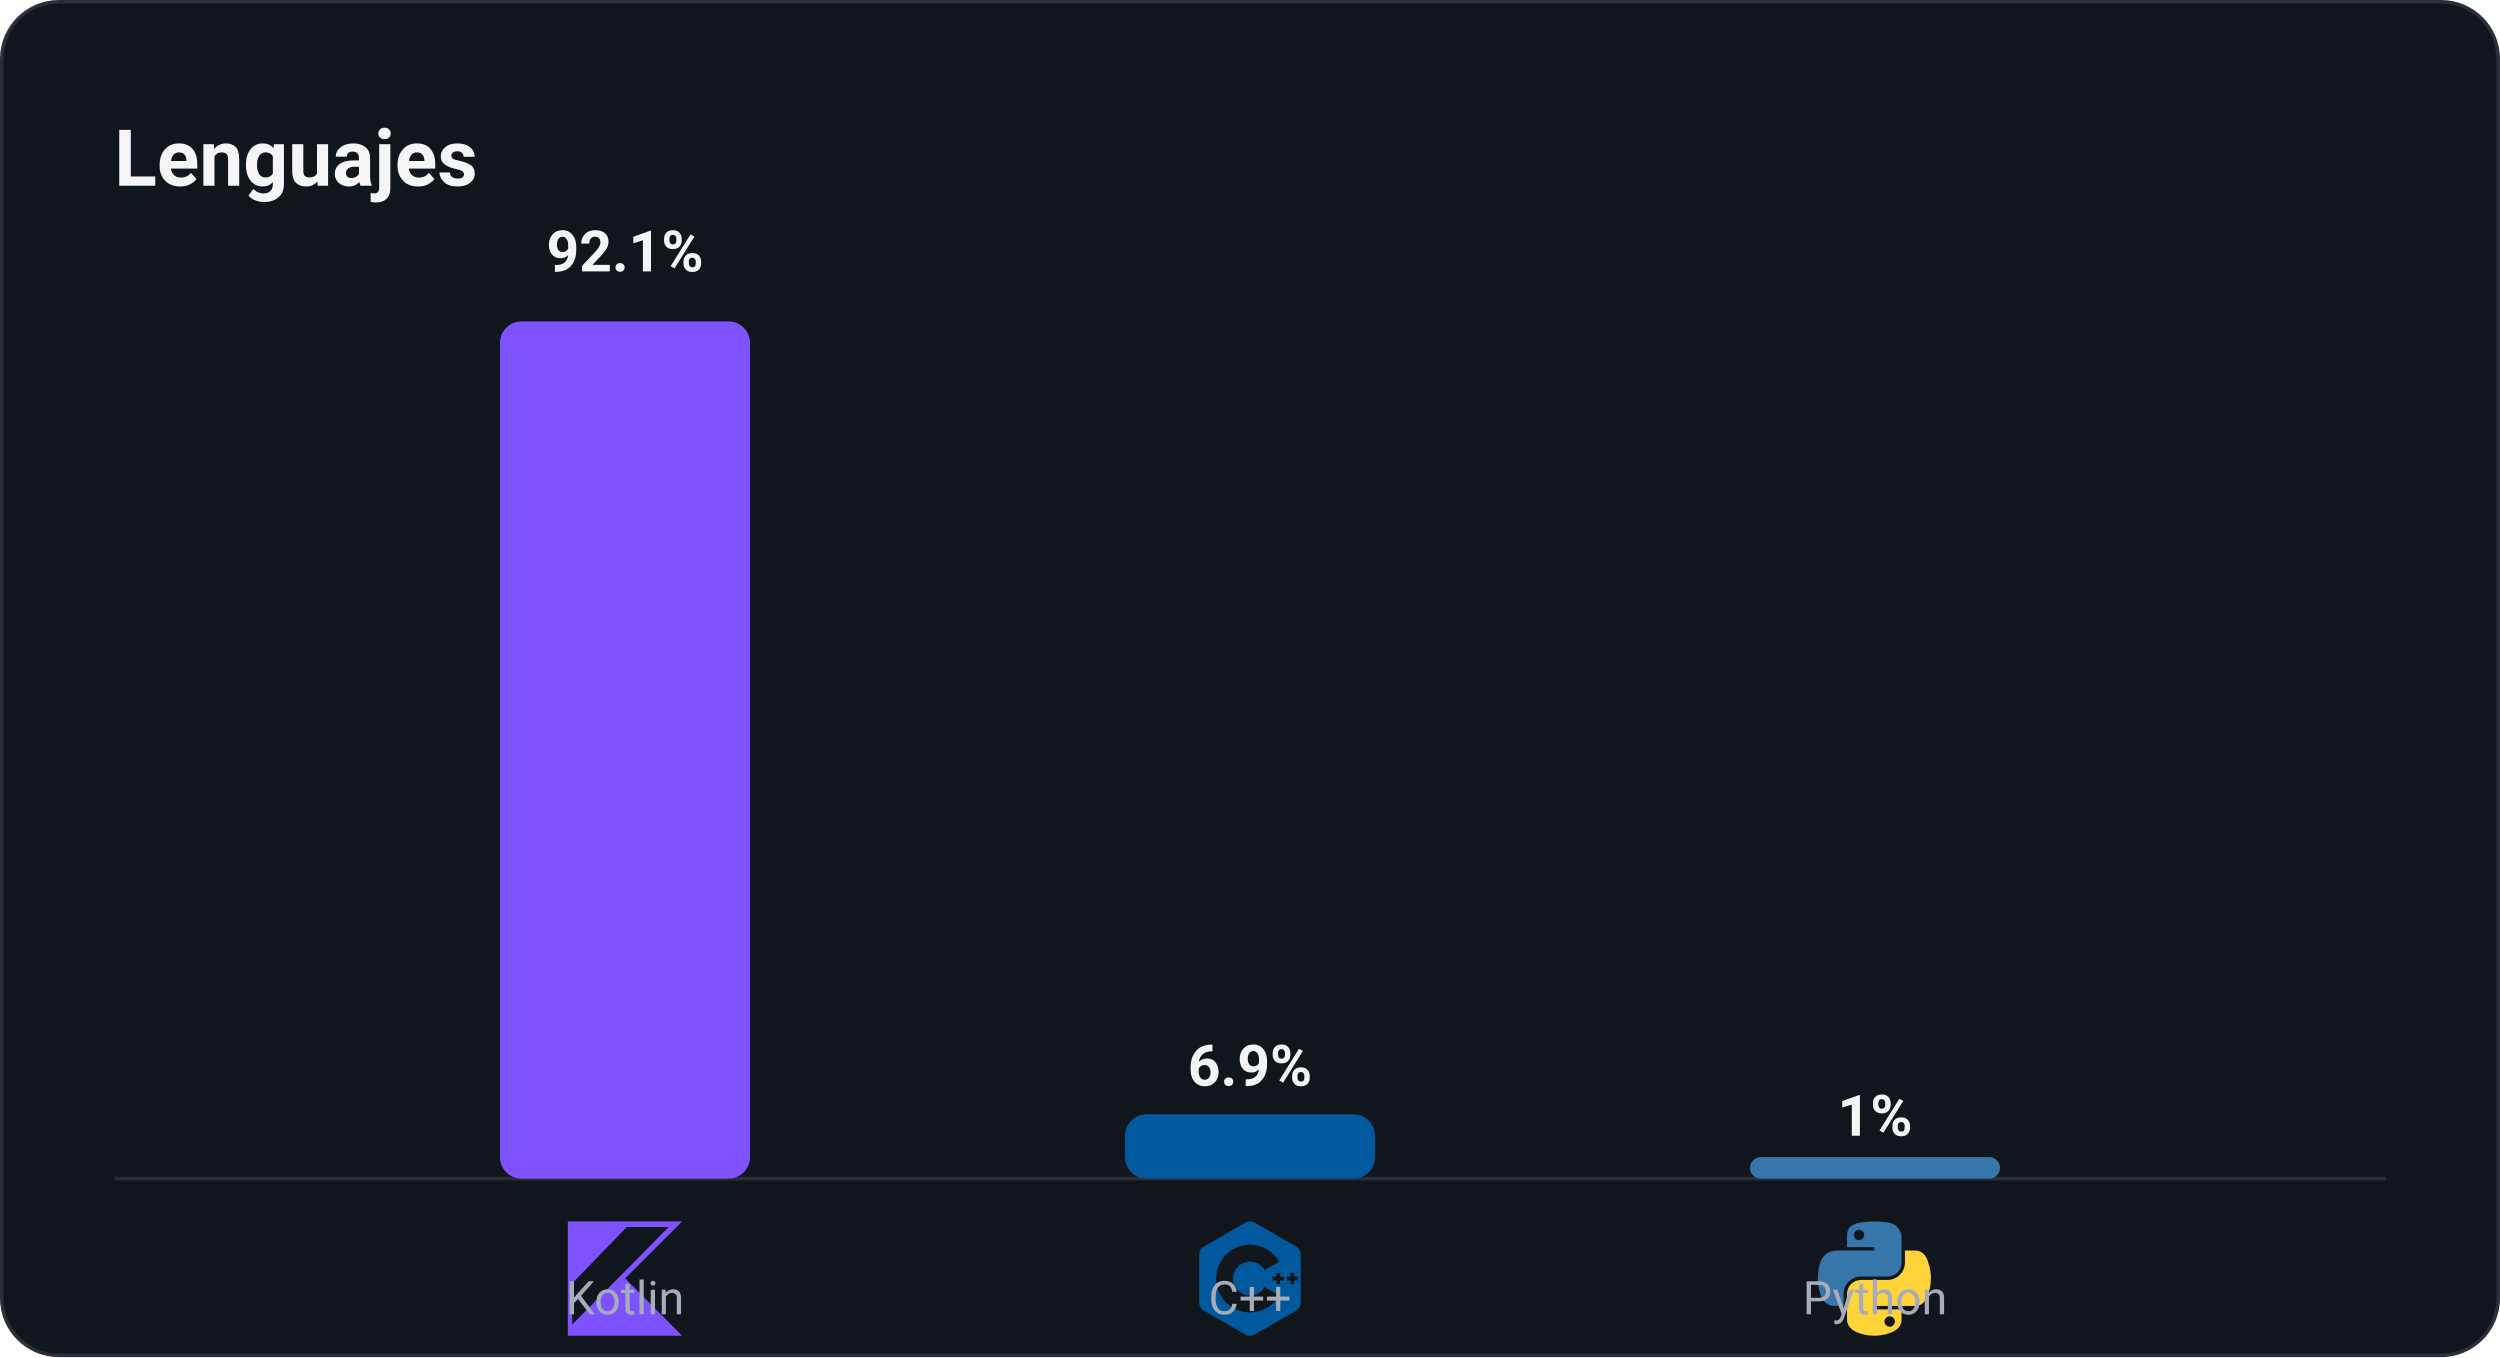
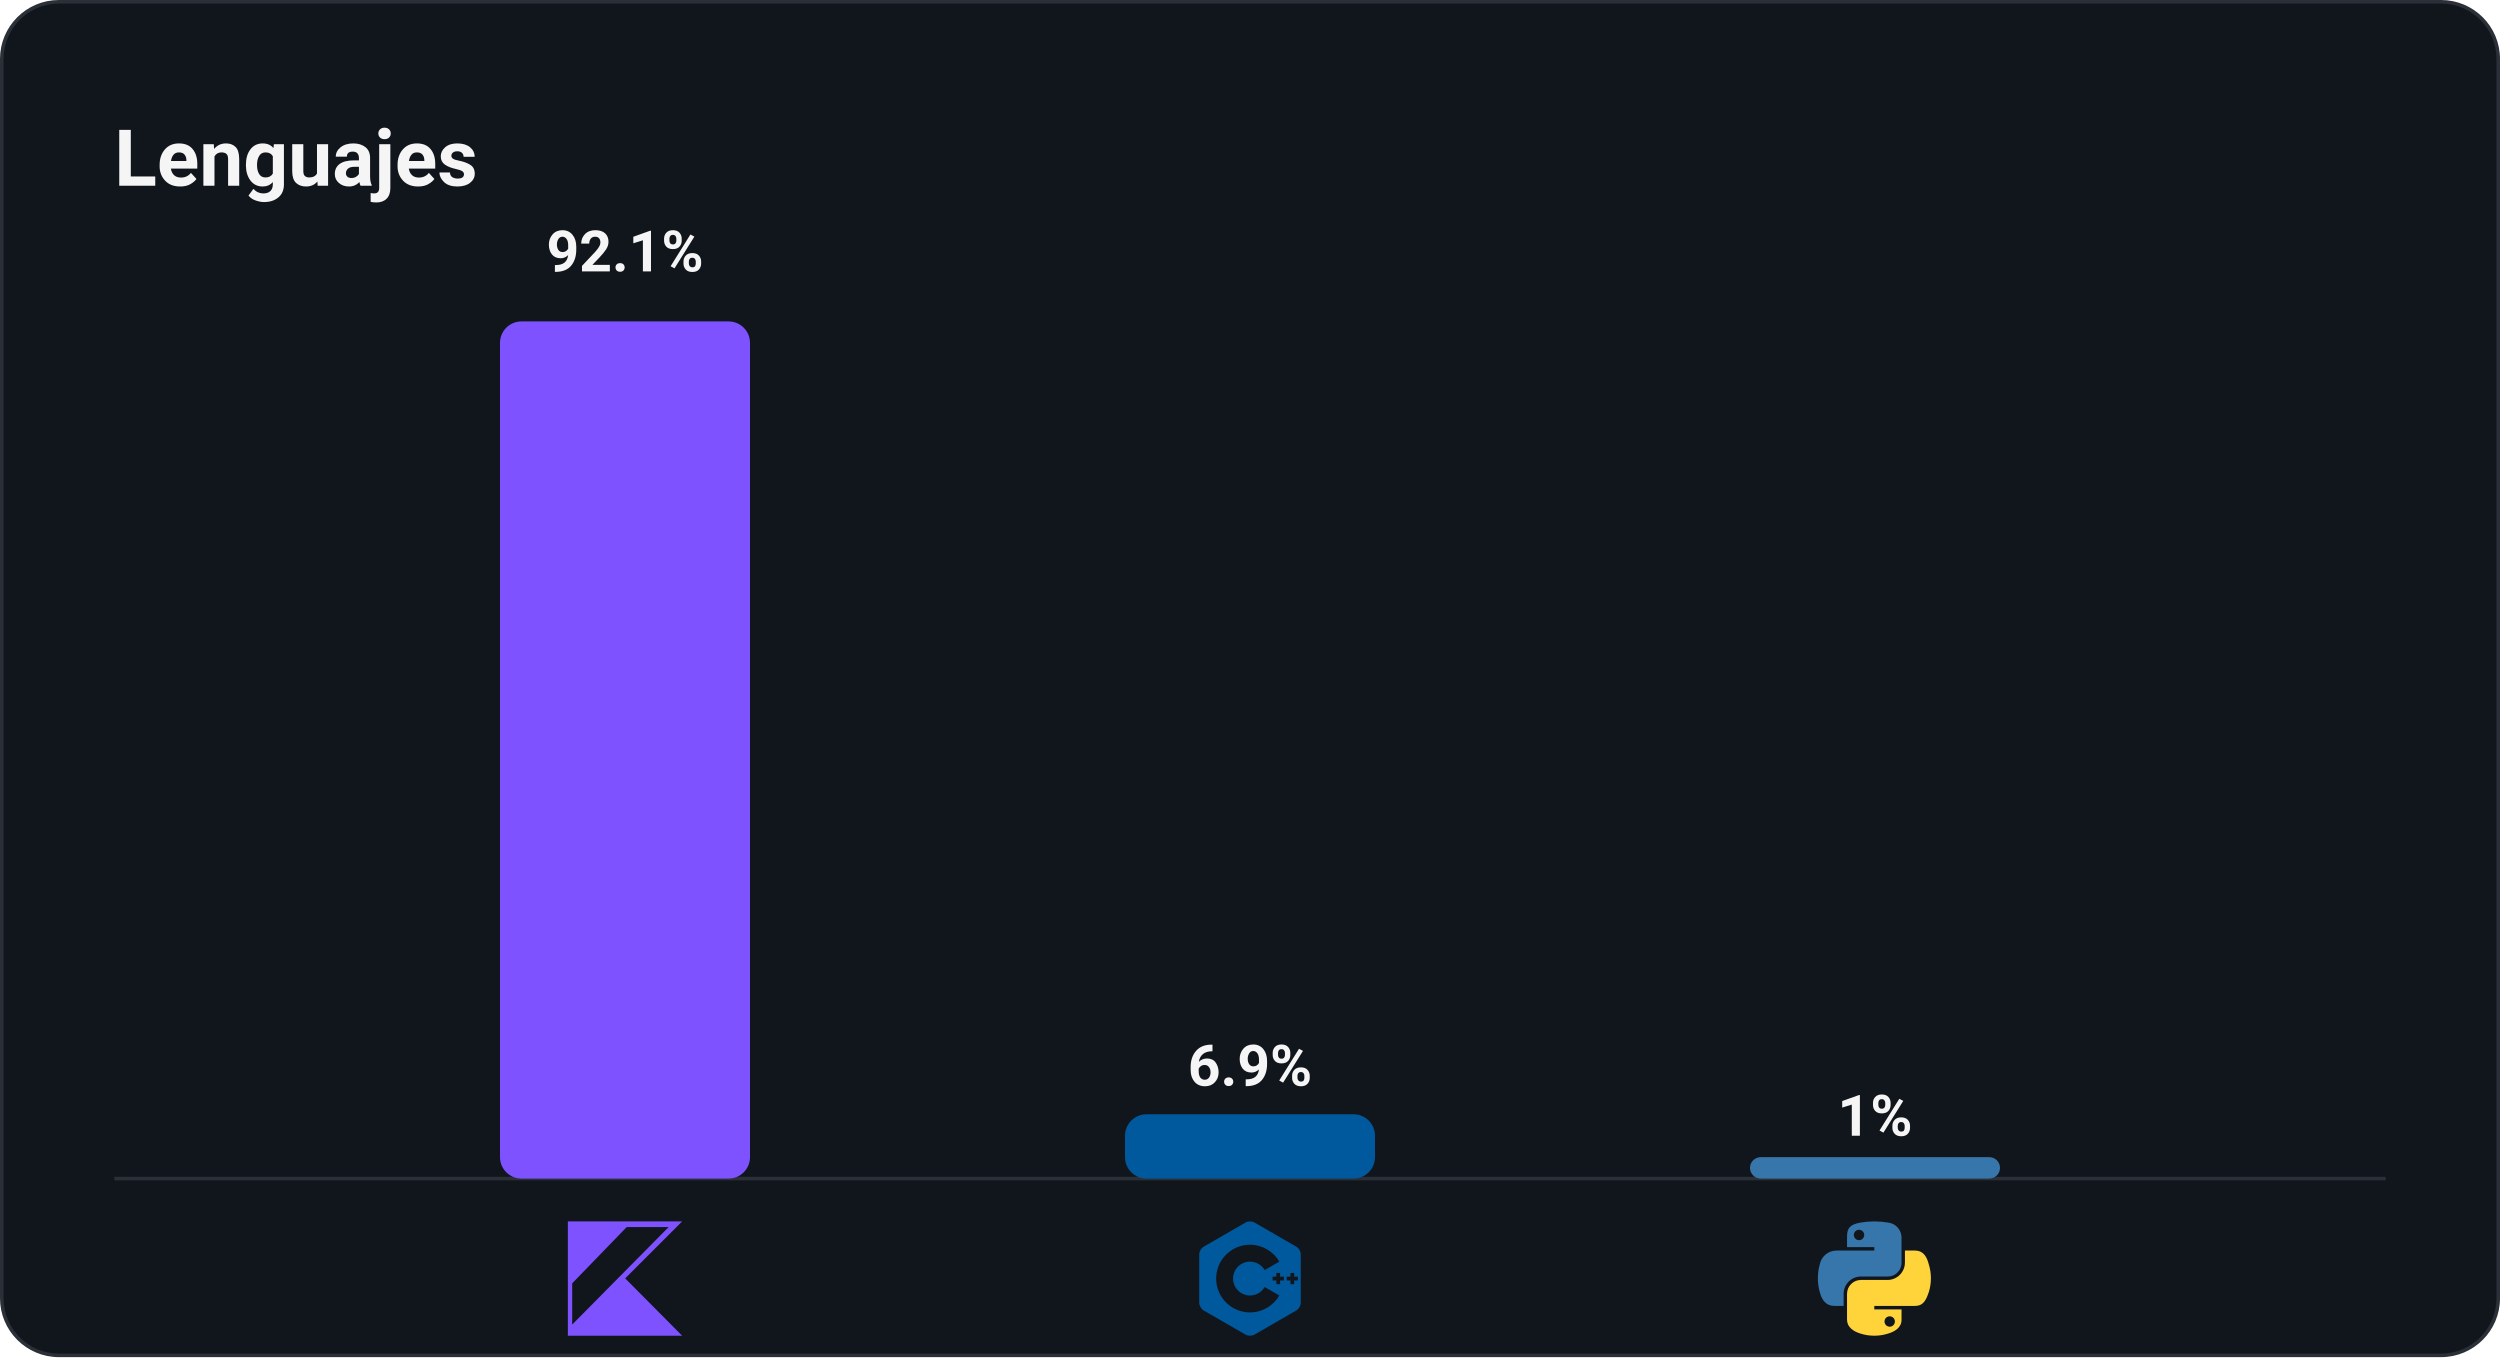
<svg xmlns="http://www.w3.org/2000/svg" viewBox="0 0 700 380" width="700" height="380">
  <rect x="0.5" y="0.5" width="699" height="379" rx="16" fill="#11151c" stroke="#2a2f38" stroke-width="1" />
  <text x="32" y="52" font-family="-apple-system, Segoe UI, Roboto, Helvetica, Arial, sans-serif" font-size="22" font-weight="700" fill="#f5f5f5">Lenguajes</text>
  <line x1="32" y1="330" x2="668" y2="330" stroke="#2a2f38" stroke-width="1" />
  <g>
    <text x="175" y="76" text-anchor="middle" font-family="-apple-system, Segoe UI, Roboto, Helvetica, Arial, sans-serif" font-size="16" font-weight="600" fill="#f5f5f5">92.1%</text>
    <rect x="140" y="90" width="70" height="240" rx="6" fill="#7F52FF" />
    <svg x="159" y="342" width="32" height="32" viewBox="0 0 24 24">
      <path fill="#7F52FF" d="M24 0H0v24h24L12.04 11.96 24 0zM12.36 1.18h8.81L.91 21.66V13L12.36 1.18z" />
    </svg>
-     <text x="175" y="368" text-anchor="middle" font-family="-apple-system, Segoe UI, Roboto, Helvetica, Arial, sans-serif" font-size="13" fill="#a6acb8">Kotlin</text>
  </g>
  <g>
    <text x="350" y="304" text-anchor="middle" font-family="-apple-system, Segoe UI, Roboto, Helvetica, Arial, sans-serif" font-size="16" font-weight="600" fill="#f5f5f5">6.9%</text>
    <rect x="315" y="312" width="70" height="18" rx="6" fill="#00599C" />
    <svg x="334" y="342" width="32" height="32" viewBox="0 0 24 24">
      <path fill="#00599C" d="M22.394 6c-.167-.29-.398-.543-.652-.69L12.926.22c-.509-.294-1.34-.294-1.848 0L2.26 5.31c-.508.293-.923 1.013-.923 1.6v10.18c0 .294.104.62.271.91.167.29.398.543.652.69l8.816 5.09c.508.293 1.34.293 1.848 0l8.816-5.09c.254-.147.485-.4.652-.69.167-.29.27-.616.27-.91V6.91c.003-.294-.1-.62-.268-.91zM12 19.11c-3.92 0-7.109-3.19-7.109-7.11 0-3.92 3.19-7.11 7.11-7.11a7.133 7.133 0 016.156 3.553l-3.076 1.78a3.567 3.567 0 00-3.08-1.78A3.56 3.56 0 008.444 12 3.56 3.56 0 0012 15.555a3.57 3.57 0 003.08-1.778l3.078 1.78A7.135 7.135 0 0112 19.11zm7.11-6.715h-.79v.79h-.79v-.79h-.79v-.79h.79v-.79h.79v.79h.79zm2.962 0h-.79v.79h-.79v-.79h-.79v-.79h.79v-.79h.79v.79h.79z" />
    </svg>
-     <text x="350" y="368" text-anchor="middle" font-family="-apple-system, Segoe UI, Roboto, Helvetica, Arial, sans-serif" font-size="13" fill="#a6acb8">C++</text>
  </g>
  <g>
    <text x="525" y="318" text-anchor="middle" font-family="-apple-system, Segoe UI, Roboto, Helvetica, Arial, sans-serif" font-size="16" font-weight="600" fill="#f5f5f5">1%</text>
    <rect x="490" y="324" width="70" height="6" rx="3" fill="#3776AB" />
    <svg x="509" y="342" width="32" height="32" viewBox="0 0 24 24">
      <path fill="#3776AB" d="M11.727 0a16.43 16.43 0 00-2.834.248l.098-.014C6.568.662 6.129 1.558 6.129 3.21v2.182h5.726v.727H3.981l-.066-.001A3.576 3.576 0 00.408 8.999l-.004.023c-.256.872-.403 1.874-.403 2.91s.147 2.038.422 2.985l-.019-.076c.407 1.695 1.379 2.902 3.04 2.902h1.969v-2.616a3.64 3.64 0 013.574-3.557h5.722a2.885 2.885 0 002.863-2.885v-.026.001-5.452A3.204 3.204 0 0014.724.233L14.71.232a17.319 17.319 0 00-2.879-.234h-.107.005zM8.631 1.755h.017a1.091 1.091 0 11-1.091 1.094v-.008c0-.596.48-1.08 1.074-1.086h.001z" />
      <path fill="#FFD43B" d="M18.287 6.119v2.542a3.672 3.672 0 01-3.572 3.63H8.991A2.922 2.922 0 006.129 15.2v5.453c0 1.551 1.349 2.464 2.862 2.91.855.277 1.839.437 2.86.437s2.005-.16 2.927-.456l-.068.019c1.44-.417 2.862-1.258 2.862-2.91v-2.184h-5.719v-.727h8.582c1.664 0 2.284-1.161 2.863-2.902.28-.87.441-1.871.441-2.91s-.161-2.04-.46-2.979l.019.07c-.411-1.656-1.2-2.902-2.863-2.902zm-3.216 13.807h.017a1.091 1.091 0 11-1.091 1.091v-.011c0-.595.48-1.077 1.074-1.08z" />
    </svg>
-     <text x="525" y="368" text-anchor="middle" font-family="-apple-system, Segoe UI, Roboto, Helvetica, Arial, sans-serif" font-size="13" fill="#a6acb8">Python</text>
  </g>
</svg>
